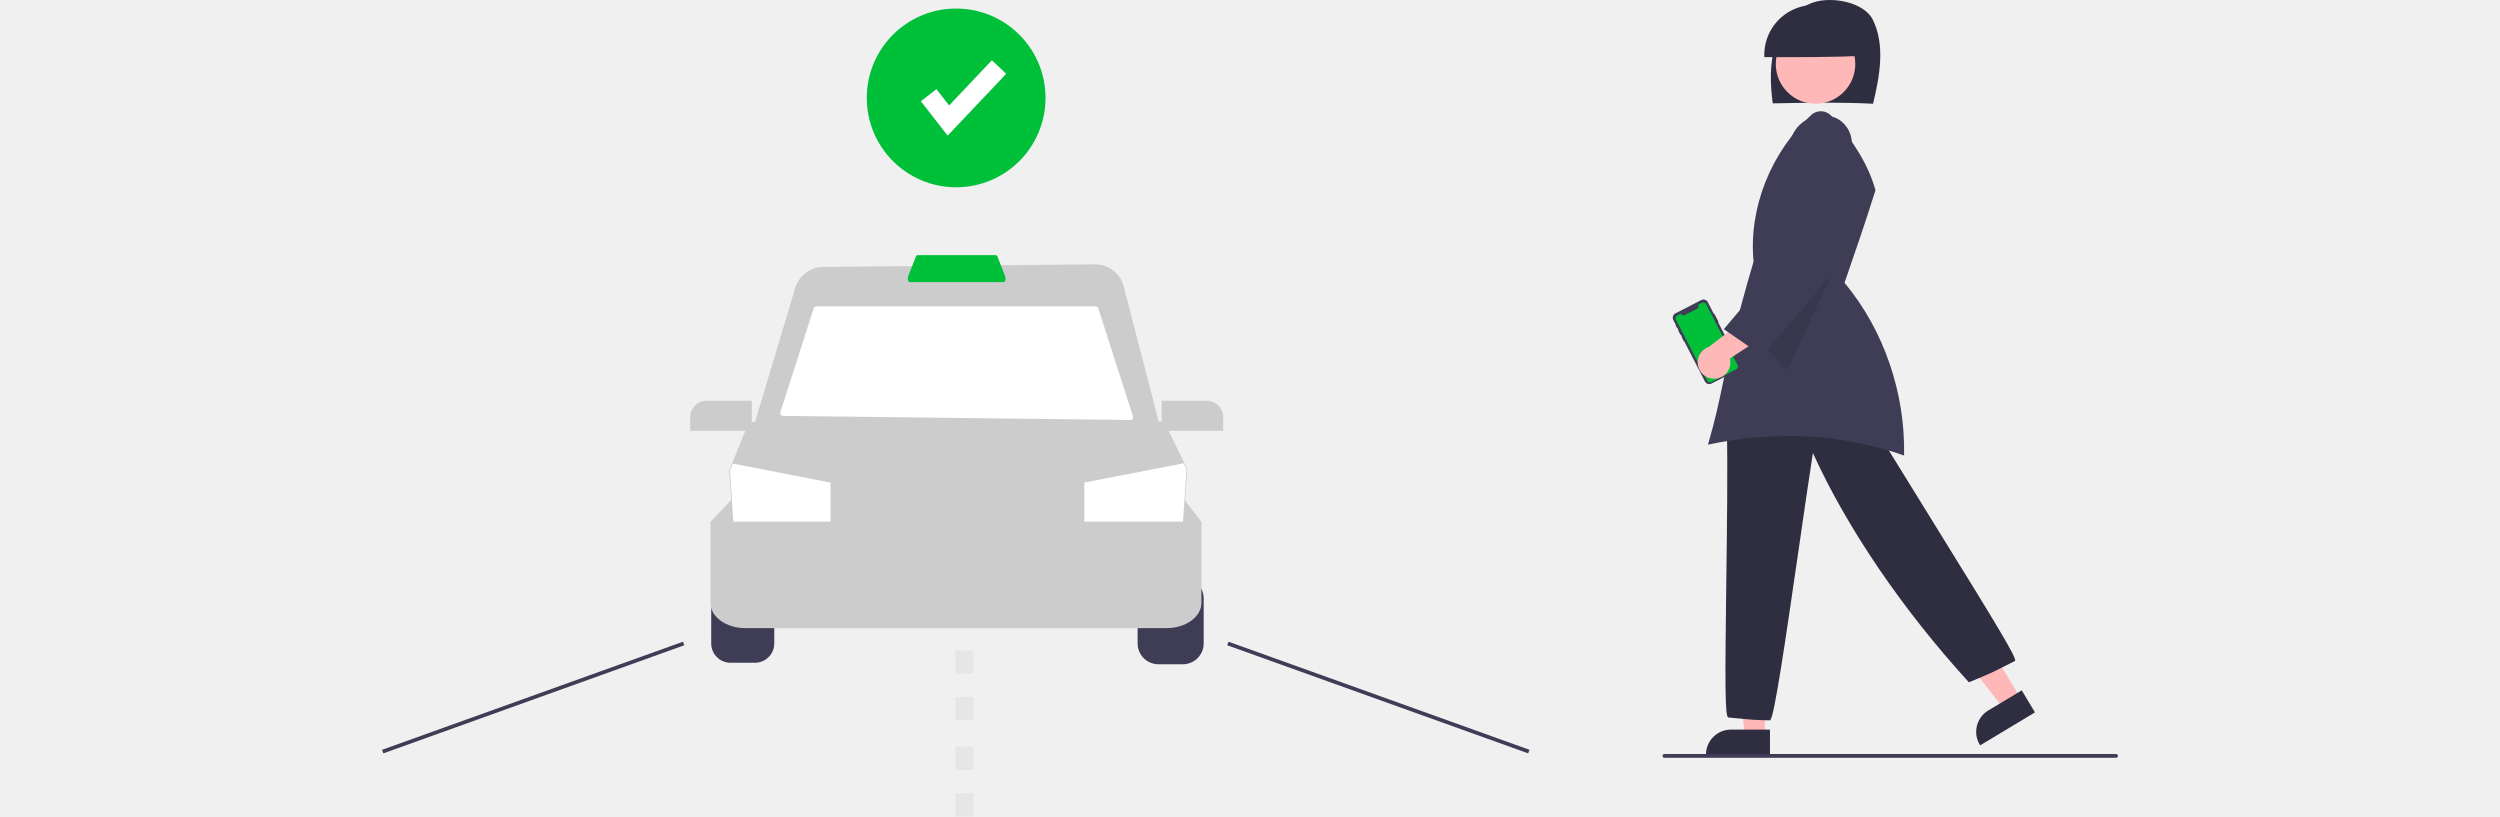
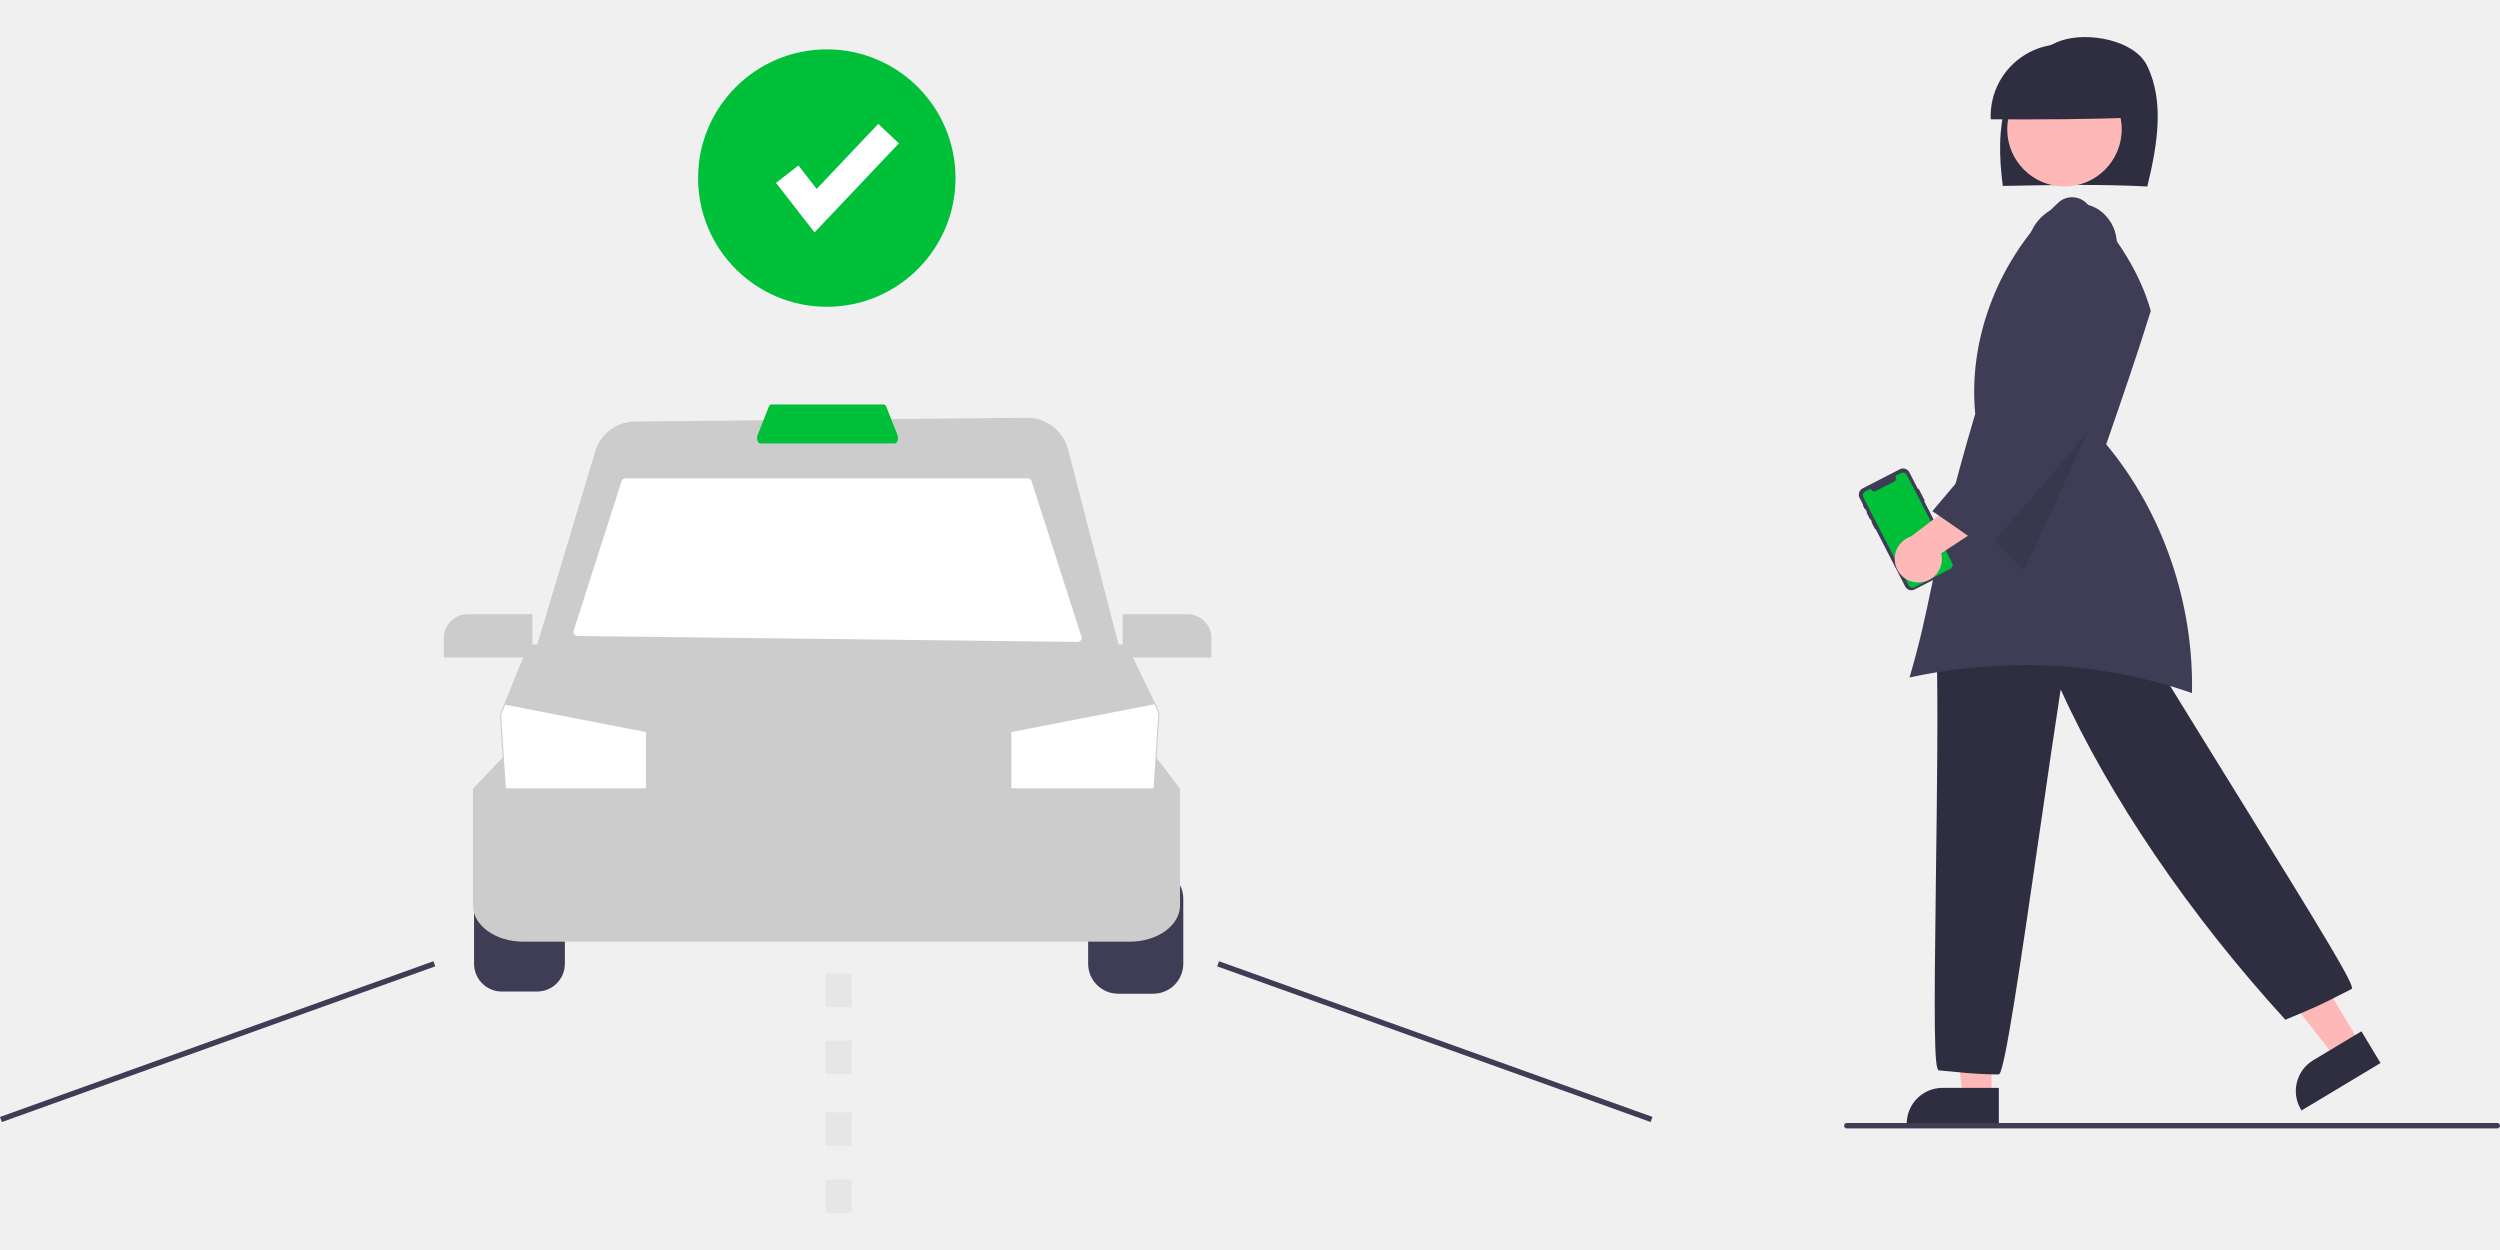
- <svg xmlns="http://www.w3.org/2000/svg" data-name="Layer 1" width="918.582" height="300" viewBox="0 0 918.582 432.051">
+ <svg xmlns="http://www.w3.org/2000/svg" data-name="Layer 1" width="600" height="300" viewBox="0 0 918.582 432.051">
  <path d="M325.101,540.375a10.221,10.221,0,0,0-10.21,10.21v23.886a10.221,10.221,0,0,0,10.21,10.21h12.95a10.221,10.221,0,0,0,10.21-10.21V550.585a10.221,10.221,0,0,0-10.21-10.21Z" transform="translate(-140.7089 -233.9747)" fill="#3f3d56" />
  <path d="M564.482,585.475H551.532a11.017,11.017,0,0,1-11.004-11.004V550.585a11.017,11.017,0,0,1,11.004-11.004h12.95a11.017,11.017,0,0,1,11.004,11.004v23.886A11.017,11.017,0,0,1,564.482,585.475Z" transform="translate(-140.7089 -233.9747)" fill="#3f3d56" />
  <path d="M555.889,566.35H332.899c-10.148,0-18.405-5.983-18.405-13.337V510.134l11.068-11.656H565.379l8.915,11.681v42.855C574.294,560.367,566.038,566.35,555.889,566.35Z" transform="translate(-140.7089 -233.9747)" fill="#ccc" />
  <path d="M564.338,519.929H326.834L324.42,482.92l1.536-3.787,8.928-21.969H554.681l12.071,24.947Z" transform="translate(-140.7089 -233.9747)" fill="#ccc" />
  <polygon points="425.64 248.216 423.868 276.023 371.614 276.023 371.614 255.366 424.154 245.149 425.64 248.216" fill="#fff" />
  <polygon points="237.345 255.366 237.345 276.023 185.877 276.023 184.113 249.01 185.615 245.308 237.345 255.366" fill="#fff" />
  <path d="M553.356,463.52h-217.15l23.161-77.202a15.495,15.495,0,0,1,14.763-11.093l143.811-1.37a15.564,15.564,0,0,1,15.219,11.665Z" transform="translate(-140.7089 -233.9747)" fill="#ccc" />
  <path d="M536.639,456.22,352.887,454.041a1.485,1.485,0,0,1-1.396-1.938l17.616-54.96a1.485,1.485,0,0,1,1.414-1.032H518.316a1.485,1.485,0,0,1,1.414,1.031l18.341,57.139A1.485,1.485,0,0,1,536.639,456.22Z" transform="translate(-140.7089 -233.9747)" fill="#fff" />
  <path d="M469.545,383.276h-49.528c-.417,0-.796-.411-.988-1.073a3.339,3.339,0,0,1,.079-2.059l4.084-10.328c.208-.526.548-.841.909-.841h41.36c.361,0,.701.314.909.841l4.084,10.328a3.339,3.339,0,0,1,.079,2.059C470.341,382.865,469.962,383.276,469.545,383.276Z" transform="translate(-140.7089 -233.9747)" fill="#00bf39" />
  <path d="M336.342,461.931H303.768v-7.16a8.74,8.74,0,0,1,8.73-8.73h23.844Z" transform="translate(-140.7089 -233.9747)" fill="#ccc" />
  <path d="M585.814,461.931H553.24V446.041h23.844a8.74,8.74,0,0,1,8.73,8.73Z" transform="translate(-140.7089 -233.9747)" fill="#ccc" />
  <rect x="136.068" y="602.083" width="169.21" height="2" transform="matrix(0.94112, -0.33808, 0.33808, 0.94112, -331.6075, -123.8568)" fill="#3f3d56" />
  <rect x="666.909" y="518.478" width="2" height="169.21" transform="translate(-266.1404 793.8701) rotate(-70.24519)" fill="#3f3d56" />
  <path d="M453.64,615.025h-9.532V602.714h9.532Zm0-24.624h-9.532V578.089h9.532Z" transform="translate(-140.7089 -233.9747)" fill="#e6e6e6" />
  <path d="M453.64,666.025h-9.532V653.714h9.532Zm0-24.624h-9.532V629.089h9.532Z" transform="translate(-140.7089 -233.9747)" fill="#e6e6e6" />
  <polygon points="731.758 389.521 721.26 389.521 716.264 349.028 731.758 349.028 731.758 389.521" fill="#ffb8b8" />
  <path d="M875.145,633.672H841.294v-.428A13.191,13.191,0,0,1,854.47,620.068h20.675Z" transform="translate(-140.7089 -233.9747)" fill="#2f2e41" />
  <polygon points="867.137 369.628 858.138 375.035 833.001 342.898 846.282 334.918 867.137 369.628" fill="#ffb8b8" />
  <path d="M986.366,628.381l-.221-.367a13.191,13.191,0,0,1,4.508-18.08l17.722-10.647,7.006,11.661Z" transform="translate(-140.7089 -233.9747)" fill="#2f2e41" />
  <path d="M875.197,615.139l-.181-.001a140.974,140.974,0,0,1-15.285-.88c-1.934-.191-4.033-.398-6.561-.606l-.087-.016c-1.725-.513-1.773-16.69-1.042-72.065.375-28.363.799-60.509.294-80.982l-.005-.201.152-.133c18.727-16.288,42.777-22.394,67.72-17.192l.185.038.096.163c10.318,17.458,25.896,42.605,40.962,66.924,34.584,55.826,44.475,72.244,43.391,73.483l-.131.101c-2.362,1.181-4.135,2.09-5.642,2.863-5.048,2.588-7.137,3.659-18.363,8.282l-.277.114-.202-.222c-35.091-38.452-64.293-81.405-82.356-121.113-2.111,13.556-4.673,31.257-7.379,49.96-7.784,53.782-13.045,89.197-15.163,91.353Z" transform="translate(-140.7089 -233.9747)" fill="#2f2e41" />
  <path d="M929.7,288.878c3.534-14.592,6.528-31.05-.137-44.489-4.624-9.325-21.732-12.465-31.539-9.106s-16.897,12.474-20.016,22.411-2.756,20.646-1.397,30.976C894.648,288.323,912.684,287.977,929.7,288.878Z" transform="translate(-140.7089 -233.9747)" fill="#2f2e41" />
  <circle cx="758.554" cy="33.867" r="21.032" fill="#ffb8b8" />
  <path d="M924.975,263.509a26.417,26.417,0,1,0-52.802.696C890.174,264.244,908.176,264.282,924.975,263.509Z" transform="translate(-140.7089 -233.9747)" fill="#2f2e41" />
  <path d="M884.651,464.726a183.811,183.811,0,0,1,61.464,10.29c.688-33.153-10.726-66.367-31.364-91.215l-.154-.186.079-.228c5.512-15.928,11.21-32.391,16.301-48.772l-.077-.275c-3.571-12.694-11.235-25.521-23.429-39.215a7.505,7.505,0,0,0-10.245-.519c-21.676,19.871-33.462,49.644-30.758,77.7l.008.082-.024.08c-9.549,32.351-13.015,48.967-16.074,63.627-2.231,10.694-4.163,19.954-8.041,33.186A199.253,199.253,0,0,1,884.651,464.726Z" transform="translate(-140.7089 -233.9747)" fill="#3f3d56" />
  <polygon points="774.749 128.486 743.685 196.115 725.939 178.152 774.749 128.486" opacity="0.1" />
  <path d="M845.732,400.025l2.166,4.208a.166.166,0,0,1-.071.222l-.104.054L859.005,426.432a2.573,2.573,0,0,1-1.11,3.465l-13.698,7.05a2.572,2.572,0,0,1-3.464-1.11l-0-0-10.887-21.154-.076.039a.117.117,0,0,1-.157-.05L828.38,412.276a.117.117,0,0,1,.05-.157l0,0,.076-.039-.464-.902-.076.039a.122.122,0,0,1-.164-.053l-1.216-2.362a.122.122,0,0,1,.053-.164l.076-.039-.634-1.232-.078.04a.108.108,0,0,1-.145-.046l-0-0-.663-1.289a.109.109,0,0,1,.046-.146l.078-.04-1.343-2.61a2.572,2.572,0,0,1,1.11-3.464l13.698-7.05a2.573,2.573,0,0,1,3.464,1.11l3.158,6.137.104-.054A.165.165,0,0,1,845.732,400.025Z" transform="translate(-140.7089 -233.9747)" fill="#3f3d56" />
  <path d="M841.384,394.886l16.623,32.299a1.632,1.632,0,0,1-.705,2.198l-13.113,6.749a1.629,1.629,0,0,1-2.196-.699l-.002-.004-16.623-32.299a1.632,1.632,0,0,1,.704-2.198l0-0,1.963-1.01.13.252a1.344,1.344,0,0,0,1.81.58l6.669-3.432a1.344,1.344,0,0,0,.58-1.81l-.13-.252,2.091-1.076a1.632,1.632,0,0,1,2.198.703Z" transform="translate(-140.7089 -233.9747)" fill="#00bf39" />
  <path d="M846.202,434.346a8.611,8.611,0,0,0,7.754-10.687l25.596-16.77-14.598-6.306L842.886,417.474a8.658,8.658,0,0,0,3.316,16.872Z" transform="translate(-140.7089 -233.9747)" fill="#ffb8b8" />
  <path d="M870.831,422.265l-.323-.228c-6.092-4.484-12.854-9.12-19.394-13.604l-.393-.269.309-.362c13.959-16.332,27.933-33.391,41.45-49.893-.01-.026-.019-.046-.026-.059l.127-.065.054-.066.029.024.082-.041-.368.028-4.166-32.67c-3.763-5.133-4.484-15.325.448-22.439,5.108-7.37,15.914-9.836,23.126-5.28a15.175,15.175,0,0,1,6.664,11.332,13.686,13.686,0,0,1-3.628,11.207c1.771,17.29,1.838,32.744,1.904,47.693l.001.149-.092.123C902.224,386.149,886.397,404.358,871.09,421.967Z" transform="translate(-140.7089 -233.9747)" fill="#3f3d56" />
  <circle cx="303.795" cy="51.811" r="47.29" fill="#00bf39" />
  <polygon points="299.288 71.773 285.134 53.574 293.365 47.172 300.067 55.789 322.707 31.889 330.278 39.062 299.288 71.773" fill="#fff" />
  <path d="M1058.291,634.975h-239a1,1,0,0,1,0-2h239a1,1,0,0,1,0,2Z" transform="translate(-140.7089 -233.9747)" fill="#3f3d56" />
</svg>
